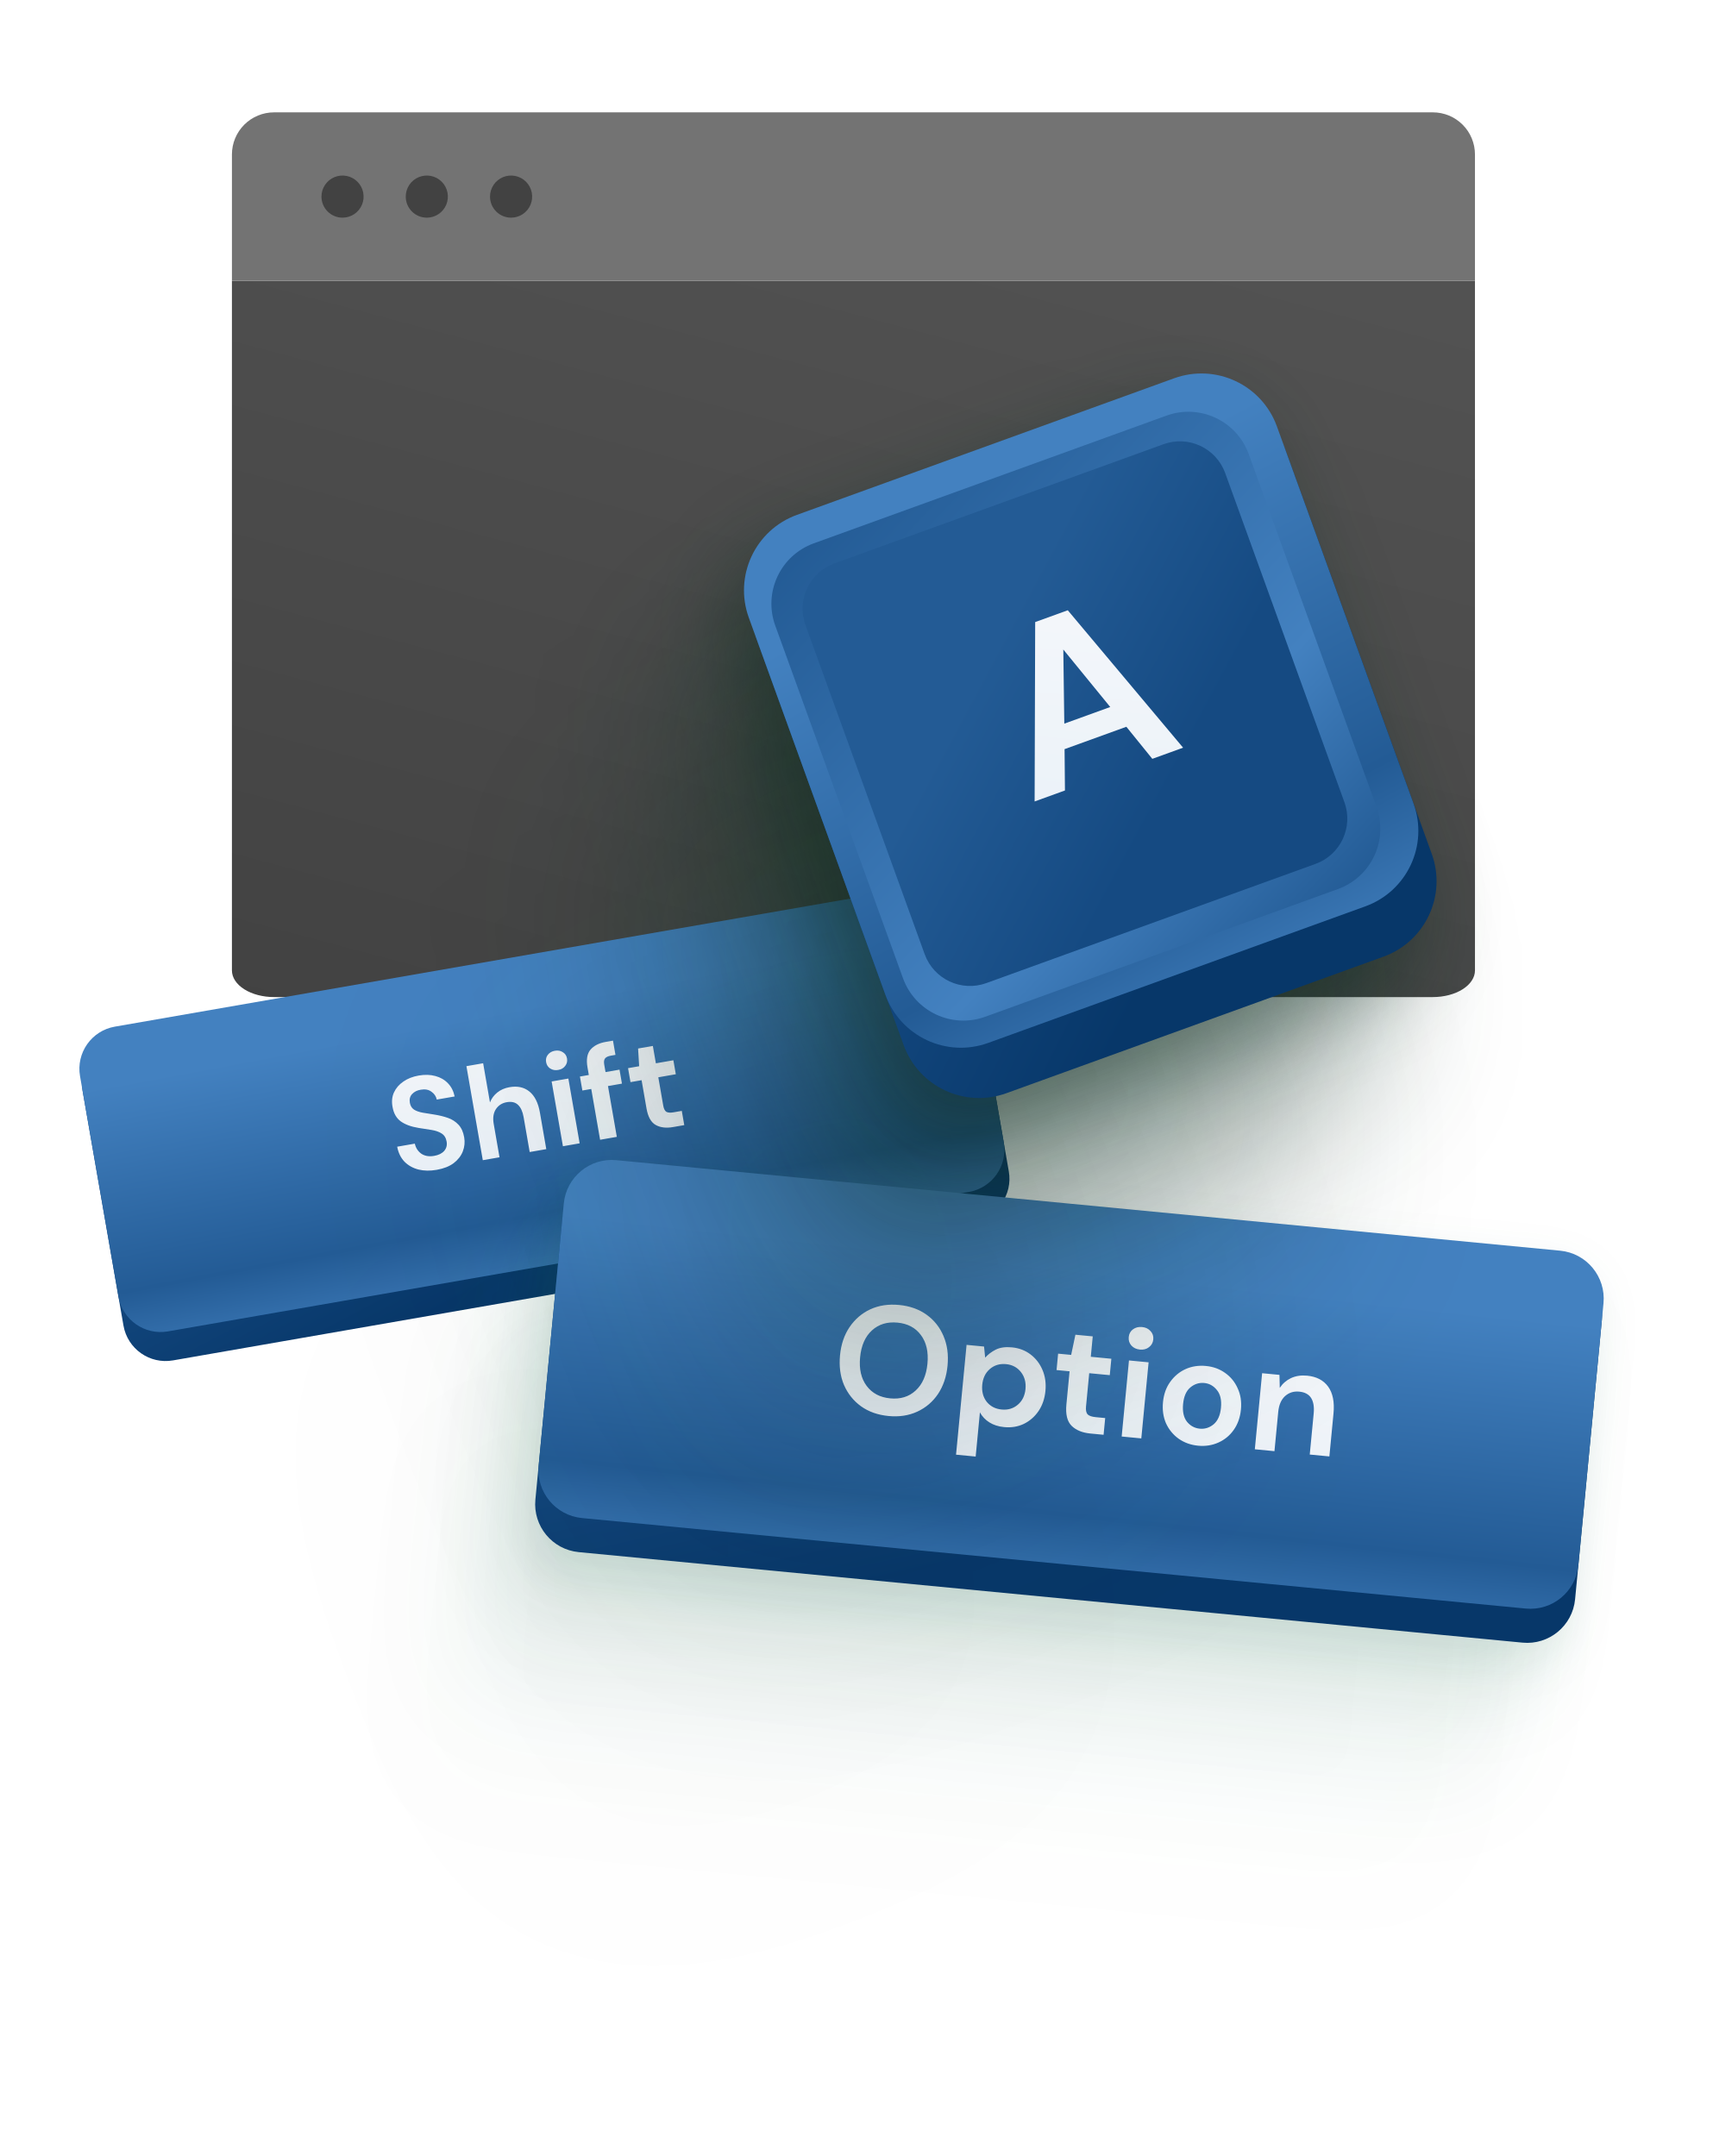
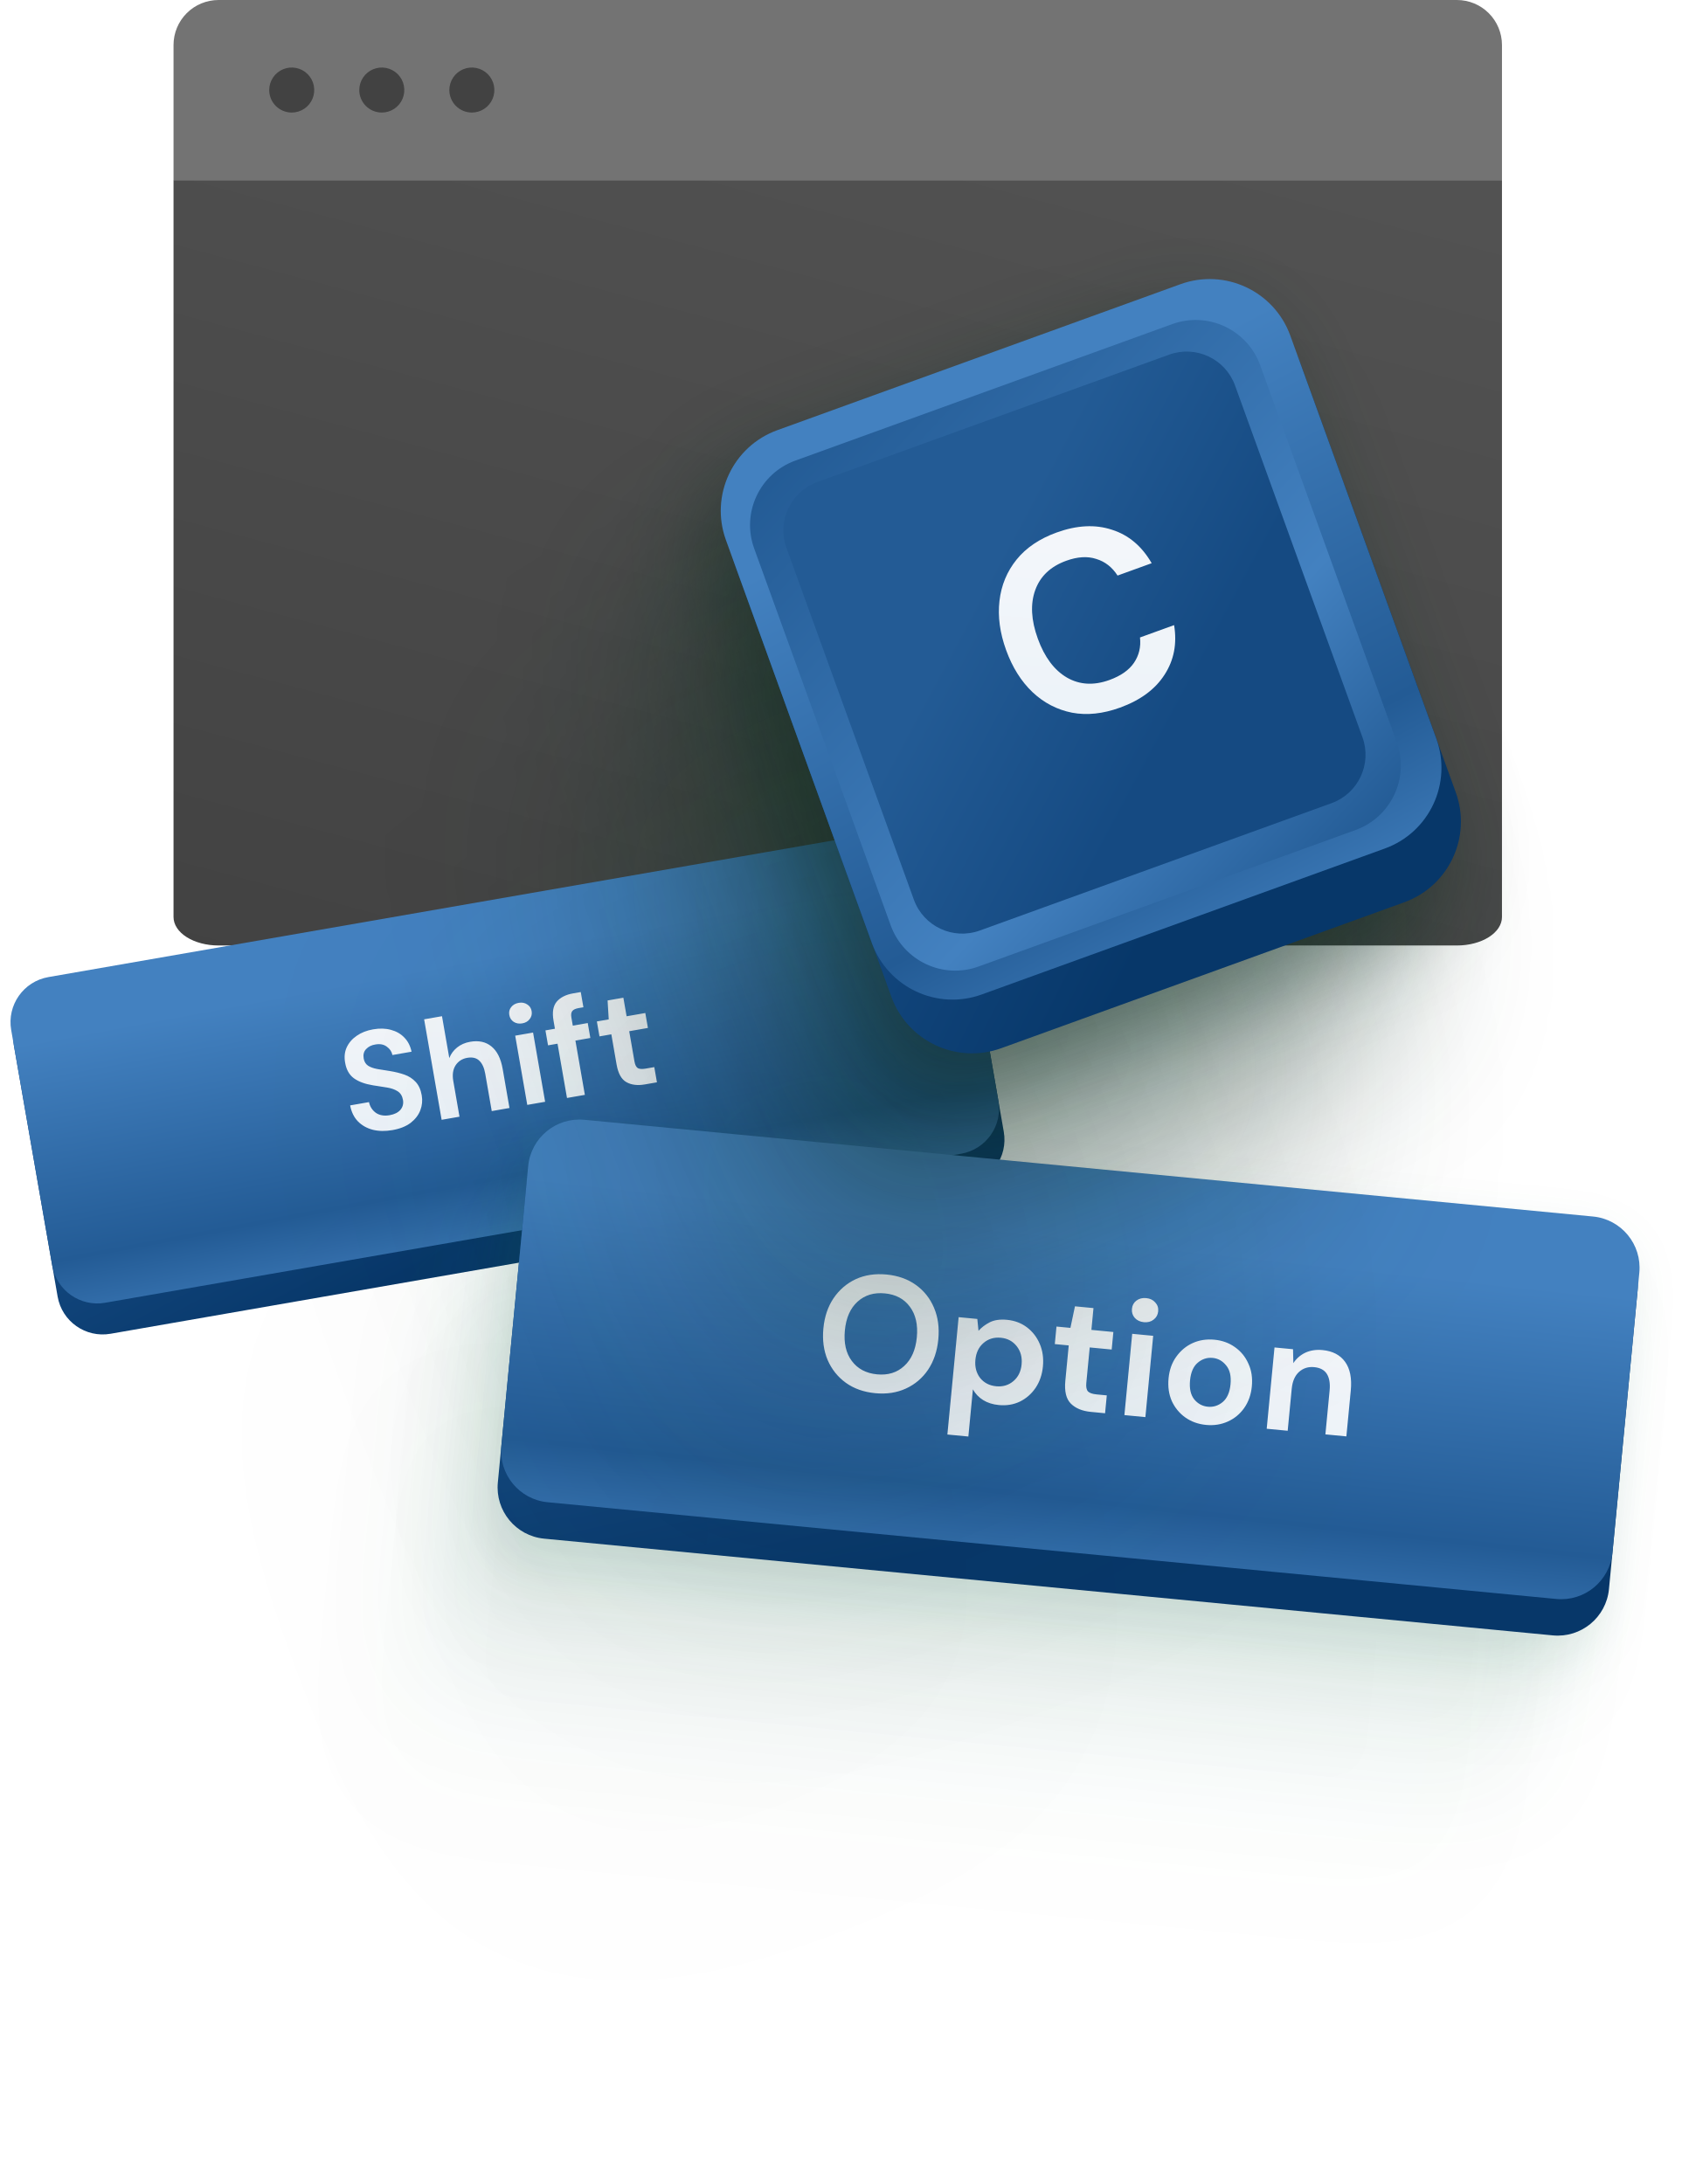
- <svg xmlns="http://www.w3.org/2000/svg" width="320" height="403" viewBox="0 0 320 403" fill="none">
-   <path d="M43.345 52.499H275.657V181.392C275.657 182.714 274.828 183.981 273.351 184.915C271.874 185.849 269.871 186.374 267.782 186.374H51.22C49.131 186.374 47.128 185.849 45.651 184.915C44.175 183.981 43.345 182.714 43.345 181.392V52.499Z" fill="url(#paint0_linear_11440_30956)" />
-   <path d="M43.345 52.5H275.657V28.875C275.657 26.786 274.828 24.783 273.351 23.306C271.874 21.83 269.871 21 267.782 21H51.22C49.131 21 47.128 21.83 45.651 23.306C44.175 24.783 43.345 26.786 43.345 28.875V52.5Z" fill="#737373" />
-   <path d="M91.579 36.749C91.579 35.971 91.81 35.209 92.242 34.562C92.675 33.914 93.29 33.41 94.009 33.111C94.729 32.813 95.52 32.736 96.284 32.887C97.048 33.039 97.75 33.414 98.3 33.965C98.851 34.516 99.226 35.217 99.378 35.981C99.53 36.745 99.452 37.537 99.154 38.256C98.856 38.976 98.351 39.59 97.704 40.023C97.056 40.456 96.295 40.687 95.516 40.687C94.472 40.687 93.47 40.272 92.732 39.533C91.993 38.795 91.579 37.794 91.579 36.749ZM75.829 36.749C75.829 35.971 76.06 35.209 76.492 34.562C76.925 33.914 77.54 33.41 78.259 33.111C78.979 32.813 79.77 32.736 80.534 32.887C81.298 33.039 82 33.414 82.55 33.965C83.101 34.516 83.476 35.217 83.628 35.981C83.78 36.745 83.702 37.537 83.404 38.256C83.106 38.976 82.601 39.59 81.954 40.023C81.306 40.456 80.545 40.687 79.766 40.687C78.722 40.687 77.72 40.272 76.982 39.533C76.243 38.795 75.829 37.794 75.829 36.749ZM60.079 36.749C60.079 35.971 60.31 35.209 60.742 34.562C61.175 33.914 61.79 33.41 62.509 33.111C63.229 32.813 64.02 32.736 64.784 32.887C65.548 33.039 66.25 33.414 66.8 33.965C67.351 34.516 67.726 35.217 67.878 35.981C68.03 36.745 67.952 37.537 67.654 38.256C67.356 38.976 66.851 39.59 66.204 40.023C65.556 40.456 64.795 40.687 64.016 40.687C62.972 40.687 61.97 40.272 61.232 39.533C60.493 38.795 60.079 37.794 60.079 36.749Z" fill="#424242" />
-   <rect x="14.056" y="195.984" width="167.953" height="60.573" rx="8" transform="rotate(-9.87826 14.0562 195.984)" fill="url(#paint1_linear_11440_30956)" />
-   <rect x="13.584" y="193.272" width="167.953" height="57.82" rx="8" transform="rotate(-9.87826 13.584 193.272)" fill="url(#paint2_linear_11440_30956)" />
-   <path d="M81.623 218.664C80.37 218.882 79.226 218.863 78.192 218.607C77.155 218.335 76.291 217.848 75.599 217.147C74.904 216.43 74.447 215.495 74.23 214.342L77.525 213.768C77.697 214.56 78.099 215.186 78.733 215.646C79.38 216.086 80.183 216.223 81.143 216.056C81.974 215.911 82.599 215.601 83.019 215.126C83.436 214.634 83.587 214.054 83.471 213.387C83.349 212.687 83.034 212.18 82.527 211.866C82.035 211.549 81.411 211.331 80.652 211.212C79.893 211.092 79.083 210.965 78.221 210.83C76.823 210.604 75.713 210.194 74.888 209.599C74.08 209.002 73.572 208.11 73.365 206.922C73.173 205.915 73.259 205.012 73.623 204.211C74 203.39 74.585 202.71 75.38 202.169C76.172 201.612 77.129 201.236 78.252 201.04C79.391 200.842 80.427 200.871 81.361 201.128C82.311 201.381 83.093 201.832 83.709 202.479C84.341 203.124 84.761 203.948 84.97 204.951L81.625 205.534C81.504 204.934 81.176 204.446 80.641 204.07C80.119 203.675 79.46 203.546 78.662 203.685C77.976 203.788 77.428 204.059 77.018 204.5C76.622 204.921 76.482 205.465 76.598 206.132C76.697 206.702 76.956 207.126 77.373 207.406C77.788 207.669 78.325 207.861 78.983 207.981C79.641 208.101 80.391 208.222 81.234 208.343C82.131 208.489 82.964 208.696 83.732 208.965C84.5 209.234 85.152 209.657 85.688 210.234C86.222 210.795 86.577 211.58 86.752 212.589C86.908 213.484 86.825 214.354 86.502 215.198C86.18 216.042 85.612 216.778 84.799 217.406C83.984 218.018 82.925 218.437 81.623 218.664ZM90.23 216.863L87.169 199.286L90.294 198.742L91.57 206.066C91.86 205.327 92.315 204.712 92.933 204.218C93.565 203.706 94.329 203.372 95.224 203.216C96.721 202.955 97.959 203.226 98.937 204.028C99.931 204.828 100.587 206.139 100.905 207.961L102.095 214.797L98.994 215.337L97.855 208.794C97.674 207.753 97.323 206.992 96.804 206.512C96.301 206.03 95.601 205.867 94.706 206.022C93.827 206.176 93.149 206.612 92.671 207.333C92.209 208.05 92.074 208.963 92.267 210.069L93.355 216.319L90.23 216.863ZM104.331 199.995C103.762 200.094 103.26 200.005 102.826 199.729C102.409 199.449 102.155 199.049 102.064 198.528C101.973 198.008 102.079 197.553 102.38 197.166C102.695 196.759 103.137 196.505 103.707 196.406C104.276 196.307 104.77 196.397 105.187 196.677C105.618 196.937 105.879 197.328 105.97 197.848C106.061 198.369 105.949 198.833 105.634 199.24C105.335 199.644 104.901 199.896 104.331 199.995ZM105.205 214.255L103.096 202.147L106.221 201.603L108.33 213.711L105.205 214.255ZM112.153 213.046L110.499 203.549L108.839 203.838L108.384 201.226L110.044 200.937L109.798 199.521C109.543 198.056 109.727 196.951 110.352 196.205C110.993 195.456 111.948 194.971 113.218 194.75L114.56 194.516L115.024 197.177L114.169 197.326C113.632 197.42 113.268 197.592 113.077 197.843C112.886 198.094 112.835 198.472 112.923 198.977L113.169 200.393L115.781 199.938L116.236 202.55L113.624 203.005L115.278 212.501L112.153 213.046ZM125.76 210.676C124.49 210.897 123.419 210.765 122.547 210.28C121.674 209.795 121.1 208.763 120.825 207.184L119.907 201.911L117.832 202.272L117.377 199.66L119.452 199.299L119.253 195.988L122.012 195.508L122.577 198.754L125.848 198.185L126.303 200.797L123.032 201.367L123.954 206.664C124.056 207.25 124.249 207.636 124.533 207.821C124.83 207.987 125.288 208.017 125.907 207.909L127.42 207.645L127.884 210.306L125.76 210.676Z" fill="url(#paint3_linear_11440_30956)" />
-   <g filter="url(#filter0_dddd_11440_30956)">
-     <rect x="105.922" y="219.186" width="195.2" height="70.4" rx="9" transform="rotate(5.479 105.922 219.186)" fill="url(#paint4_linear_11440_30956)" />
-     <rect x="106.227" y="216" width="195.2" height="67.2" rx="9" transform="rotate(5.479 106.227 216)" fill="url(#paint5_linear_11440_30956)" />
-     <path d="M166.057 264.681C164.051 264.489 162.334 263.88 160.909 262.856C159.502 261.834 158.443 260.508 157.732 258.877C157.041 257.229 156.794 255.383 156.99 253.338C157.186 251.293 157.779 249.537 158.769 248.069C159.779 246.584 161.072 245.474 162.647 244.738C164.241 244.004 166.041 243.733 168.048 243.925C170.036 244.116 171.743 244.723 173.168 245.747C174.594 246.771 175.652 248.107 176.342 249.755C177.035 251.384 177.283 253.22 177.087 255.265C176.891 257.311 176.297 259.076 175.306 260.563C174.316 262.03 173.024 263.131 171.43 263.865C169.836 264.6 168.045 264.872 166.057 264.681ZM166.374 261.384C168.285 261.567 169.865 261.083 171.113 259.929C172.381 258.778 173.12 257.103 173.331 254.905C173.542 252.707 173.135 250.923 172.109 249.551C171.102 248.182 169.643 247.405 167.732 247.222C165.821 247.039 164.231 247.523 162.964 248.674C161.696 249.826 160.957 251.5 160.746 253.698C160.535 255.896 160.942 257.681 161.968 259.052C162.994 260.423 164.462 261.201 166.374 261.384ZM178.673 271.909L180.642 251.382L183.91 251.696L184.117 253.77C184.636 253.183 185.291 252.687 186.082 252.28C186.892 251.876 187.9 251.731 189.104 251.847C190.442 251.975 191.605 252.415 192.594 253.165C193.583 253.916 194.329 254.884 194.832 256.071C195.336 257.257 195.519 258.567 195.381 260C195.244 261.434 194.815 262.685 194.095 263.754C193.377 264.804 192.462 265.603 191.348 266.152C190.236 266.682 189.012 266.883 187.674 266.754C186.604 266.652 185.686 266.361 184.922 265.883C184.158 265.405 183.562 264.778 183.135 264.004L182.343 272.261L178.673 271.909ZM187.208 263.469C188.374 263.581 189.376 263.282 190.216 262.572C191.056 261.861 191.535 260.885 191.654 259.643C191.773 258.401 191.489 257.341 190.802 256.465C190.114 255.589 189.188 255.095 188.022 254.983C186.837 254.87 185.824 255.178 184.982 255.907C184.161 256.619 183.692 257.596 183.572 258.839C183.453 260.081 183.728 261.139 184.396 262.013C185.086 262.87 186.023 263.356 187.208 263.469ZM203.756 267.95C202.265 267.807 201.105 267.329 200.277 266.517C199.448 265.704 199.123 264.371 199.3 262.517L199.894 256.325L197.458 256.091L197.752 253.024L200.189 253.257L200.984 249.486L204.224 249.796L203.858 253.609L207.7 253.978L207.406 257.045L203.564 256.677L202.967 262.898C202.901 263.586 202.999 264.077 203.26 264.373C203.542 264.65 204.046 264.824 204.772 264.894L206.55 265.064L206.25 268.189L203.756 267.95ZM213.04 252.262C212.371 252.198 211.836 251.944 211.435 251.501C211.053 251.059 210.892 250.532 210.95 249.921C211.009 249.309 211.267 248.832 211.724 248.491C212.202 248.131 212.776 247.984 213.445 248.048C214.113 248.112 214.639 248.365 215.021 248.807C215.424 249.231 215.596 249.749 215.537 250.361C215.479 250.972 215.21 251.458 214.732 251.817C214.273 252.178 213.709 252.326 213.04 252.262ZM209.63 268.513L210.994 254.294L214.663 254.646L213.299 268.865L209.63 268.513ZM223.92 270.231C222.544 270.099 221.332 269.665 220.283 268.928C219.255 268.192 218.468 267.239 217.925 266.069C217.402 264.88 217.212 263.551 217.353 262.079C217.494 260.607 217.943 259.348 218.699 258.302C219.457 257.237 220.411 256.441 221.561 255.915C222.73 255.39 224.002 255.194 225.378 255.326C226.735 255.456 227.928 255.889 228.957 256.624C230.005 257.361 230.79 258.324 231.313 259.512C231.856 260.683 232.058 262.004 231.916 263.476C231.775 264.947 231.326 266.216 230.568 267.281C229.831 268.329 228.878 269.115 227.709 269.64C226.54 270.164 225.277 270.361 223.92 270.231ZM224.225 267.049C225.18 267.141 226.046 266.867 226.821 266.227C227.598 265.569 228.054 264.533 228.189 263.118C228.325 261.704 228.073 260.609 227.434 259.834C226.796 259.04 226.01 258.598 225.073 258.508C224.098 258.415 223.223 258.697 222.446 259.356C221.69 259.997 221.244 261.025 221.108 262.439C220.973 263.853 221.214 264.957 221.832 265.749C222.472 266.524 223.269 266.957 224.225 267.049ZM234.515 270.9L235.879 256.681L239.119 256.991L239.175 259.427C239.695 258.628 240.39 258.02 241.259 257.602C242.148 257.186 243.156 257.032 244.283 257.14C246.042 257.308 247.355 257.994 248.224 259.196C249.092 260.398 249.424 262.069 249.218 264.21L248.448 272.237L244.779 271.885L245.516 264.202C245.633 262.978 245.474 262.018 245.04 261.321C244.605 260.623 243.862 260.224 242.811 260.123C241.779 260.024 240.894 260.306 240.155 260.968C239.436 261.632 239.014 262.613 238.889 263.913L238.185 271.252L234.515 270.9Z" fill="url(#paint6_linear_11440_30956)" />
+ <svg xmlns="http://www.w3.org/2000/svg" width="294" height="382" viewBox="0 0 294 382" fill="none">
+   <path d="M30.345 31.499H262.657V160.392C262.657 161.714 261.828 162.981 260.351 163.915C258.874 164.849 256.871 165.374 254.782 165.374H38.22C36.131 165.374 34.128 164.849 32.651 163.915C31.175 162.981 30.345 161.714 30.345 160.392V31.499Z" fill="url(#paint0_linear_11440_30957)" />
+   <path d="M30.345 31.5H262.657V7.875C262.657 5.786 261.828 3.783 260.351 2.307C258.874 0.83 256.871 0 254.782 0H38.22C36.131 0 34.128 0.83 32.651 2.307C31.175 3.783 30.345 5.786 30.345 7.875V31.5Z" fill="#737373" />
+   <path d="M78.579 15.749C78.579 14.97 78.81 14.209 79.242 13.562C79.675 12.914 80.29 12.409 81.009 12.111C81.729 11.813 82.52 11.736 83.284 11.887C84.048 12.039 84.75 12.414 85.3 12.965C85.851 13.516 86.226 14.217 86.378 14.981C86.53 15.745 86.452 16.537 86.154 17.256C85.856 17.976 85.351 18.59 84.704 19.023C84.056 19.456 83.295 19.687 82.516 19.687C81.472 19.687 80.47 19.272 79.732 18.534C78.993 17.795 78.579 16.794 78.579 15.749ZM62.829 15.749C62.829 14.97 63.06 14.209 63.492 13.562C63.925 12.914 64.54 12.409 65.259 12.111C65.979 11.813 66.77 11.736 67.534 11.887C68.298 12.039 69 12.414 69.55 12.965C70.101 13.516 70.476 14.217 70.628 14.981C70.78 15.745 70.702 16.537 70.404 17.256C70.106 17.976 69.601 18.59 68.954 19.023C68.306 19.456 67.545 19.687 66.766 19.687C65.722 19.687 64.72 19.272 63.982 18.534C63.243 17.795 62.829 16.794 62.829 15.749ZM47.079 15.749C47.079 14.97 47.31 14.209 47.742 13.562C48.175 12.914 48.79 12.409 49.509 12.111C50.229 11.813 51.02 11.736 51.784 11.887C52.548 12.039 53.25 12.414 53.8 12.965C54.351 13.516 54.726 14.217 54.878 14.981C55.03 15.745 54.952 16.537 54.654 17.256C54.356 17.976 53.851 18.59 53.204 19.023C52.556 19.456 51.795 19.687 51.016 19.687C49.972 19.687 48.97 19.272 48.232 18.534C47.493 17.795 47.079 16.794 47.079 15.749Z" fill="#424242" />
+   <rect x="1.056" y="174.984" width="167.953" height="60.573" rx="8" transform="rotate(-9.87826 1.05615 174.984)" fill="url(#paint1_linear_11440_30957)" />
+   <rect x="0.584" y="172.272" width="167.953" height="57.82" rx="8" transform="rotate(-9.87826 0.583984 172.272)" fill="url(#paint2_linear_11440_30957)" />
+   <path d="M68.623 197.664C67.37 197.882 66.226 197.863 65.192 197.607C64.155 197.335 63.291 196.848 62.599 196.147C61.904 195.43 61.447 194.495 61.23 193.342L64.525 192.768C64.697 193.56 65.099 194.186 65.733 194.646C66.38 195.086 67.183 195.223 68.143 195.056C68.974 194.911 69.599 194.601 70.019 194.126C70.436 193.634 70.587 193.054 70.471 192.387C70.349 191.687 70.034 191.18 69.527 190.866C69.035 190.549 68.411 190.331 67.652 190.212C66.893 190.092 66.083 189.965 65.221 189.83C63.824 189.604 62.712 189.194 61.888 188.599C61.08 188.002 60.572 187.11 60.365 185.922C60.173 184.915 60.259 184.012 60.623 183.211C61 182.39 61.585 181.71 62.38 181.169C63.172 180.612 64.129 180.236 65.252 180.04C66.391 179.842 67.427 179.871 68.361 180.128C69.311 180.381 70.093 180.832 70.709 181.479C71.341 182.124 71.761 182.948 71.97 183.951L68.625 184.534C68.504 183.934 68.176 183.446 67.641 183.07C67.119 182.675 66.46 182.546 65.662 182.685C64.976 182.788 64.428 183.059 64.018 183.5C63.622 183.921 63.482 184.465 63.598 185.132C63.697 185.702 63.956 186.126 64.373 186.406C64.788 186.669 65.325 186.861 65.983 186.981C66.641 187.101 67.391 187.222 68.234 187.343C69.131 187.489 69.964 187.696 70.732 187.965C71.5 188.234 72.152 188.657 72.688 189.234C73.222 189.795 73.577 190.58 73.752 191.589C73.908 192.484 73.825 193.354 73.502 194.198C73.18 195.042 72.612 195.778 71.799 196.406C70.984 197.018 69.925 197.437 68.623 197.664ZM77.23 195.863L74.169 178.286L77.294 177.742L78.57 185.066C78.86 184.327 79.315 183.712 79.933 183.218C80.565 182.706 81.329 182.372 82.224 182.216C83.721 181.955 84.959 182.226 85.937 183.028C86.931 183.828 87.587 185.139 87.904 186.961L89.095 193.797L85.994 194.337L84.855 187.794C84.674 186.753 84.323 185.992 83.804 185.512C83.301 185.03 82.601 184.867 81.706 185.022C80.827 185.176 80.149 185.612 79.671 186.333C79.209 187.05 79.074 187.963 79.267 189.069L80.355 195.319L77.23 195.863ZM91.332 178.995C90.762 179.094 90.26 179.005 89.826 178.729C89.409 178.449 89.155 178.049 89.064 177.528C88.973 177.008 89.079 176.553 89.38 176.166C89.695 175.759 90.137 175.505 90.707 175.406C91.276 175.307 91.77 175.397 92.187 175.677C92.618 175.937 92.879 176.328 92.97 176.848C93.061 177.369 92.948 177.833 92.634 178.24C92.335 178.644 91.901 178.896 91.332 178.995ZM92.205 193.255L90.096 181.147L93.221 180.603L95.33 192.711L92.205 193.255ZM99.153 192.046L97.499 182.549L95.839 182.838L95.384 180.226L97.044 179.937L96.798 178.521C96.543 177.056 96.727 175.951 97.352 175.205C97.993 174.456 98.948 173.971 100.218 173.75L101.56 173.516L102.024 176.177L101.169 176.326C100.632 176.42 100.268 176.592 100.077 176.843C99.886 177.094 99.835 177.472 99.922 177.977L100.169 179.393L102.781 178.938L103.236 181.55L100.624 182.005L102.278 191.501L99.153 192.046ZM112.76 189.676C111.49 189.897 110.419 189.765 109.547 189.28C108.674 188.795 108.1 187.763 107.825 186.184L106.907 180.911L104.832 181.272L104.377 178.66L106.452 178.299L106.253 174.988L109.012 174.508L109.577 177.754L112.848 177.185L113.303 179.797L110.032 180.367L110.954 185.664C111.056 186.25 111.249 186.636 111.533 186.821C111.83 186.987 112.288 187.017 112.907 186.909L114.42 186.645L114.884 189.306L112.76 189.676Z" fill="url(#paint3_linear_11440_30957)" />
+   <g filter="url(#filter0_dddd_11440_30957)">
+     <rect x="92.922" y="198.186" width="195.2" height="70.4" rx="9" transform="rotate(5.479 92.9219 198.186)" fill="url(#paint4_linear_11440_30957)" />
+     <rect x="93.227" y="195" width="195.2" height="67.2" rx="9" transform="rotate(5.479 93.2273 195)" fill="url(#paint5_linear_11440_30957)" />
+     <path d="M153.057 243.681C151.051 243.489 149.334 242.88 147.909 241.856C146.502 240.834 145.443 239.508 144.732 237.877C144.041 236.229 143.794 234.383 143.99 232.338C144.186 230.293 144.779 228.537 145.769 227.069C146.779 225.584 148.072 224.474 149.647 223.738C151.241 223.004 153.041 222.733 155.048 222.925C157.036 223.116 158.743 223.723 160.168 224.747C161.594 225.771 162.652 227.107 163.342 228.755C164.035 230.384 164.283 232.22 164.087 234.265C163.891 236.311 163.297 238.076 162.306 239.563C161.316 241.03 160.024 242.131 158.43 242.865C156.836 243.6 155.045 243.872 153.057 243.681ZM153.374 240.384C155.285 240.567 156.865 240.083 158.113 238.929C159.381 237.778 160.12 236.103 160.331 233.905C160.542 231.707 160.135 229.923 159.109 228.551C158.102 227.182 156.643 226.405 154.732 226.222C152.821 226.039 151.231 226.523 149.964 227.674C148.696 228.826 147.957 230.5 147.746 232.698C147.535 234.896 147.942 236.681 148.968 238.052C149.994 239.423 151.462 240.201 153.374 240.384ZM165.673 250.909L167.642 230.382L170.91 230.696L171.117 232.77C171.636 232.183 172.291 231.687 173.082 231.28C173.892 230.876 174.9 230.731 176.104 230.847C177.442 230.975 178.605 231.415 179.594 232.165C180.583 232.916 181.329 233.884 181.832 235.071C182.336 236.257 182.519 237.567 182.381 239C182.244 240.434 181.815 241.685 181.095 242.754C180.377 243.804 179.462 244.603 178.348 245.152C177.236 245.682 176.012 245.883 174.674 245.754C173.604 245.652 172.686 245.361 171.922 244.883C171.158 244.405 170.562 243.778 170.135 243.004L169.343 251.261L165.673 250.909ZM174.208 242.469C175.374 242.581 176.376 242.282 177.216 241.572C178.056 240.861 178.535 239.885 178.654 238.643C178.773 237.401 178.489 236.341 177.802 235.465C177.114 234.589 176.188 234.095 175.022 233.983C173.837 233.87 172.824 234.178 171.982 234.907C171.161 235.619 170.692 236.596 170.572 237.839C170.453 239.081 170.728 240.139 171.396 241.013C172.086 241.87 173.023 242.356 174.208 242.469ZM190.756 246.95C189.265 246.807 188.105 246.329 187.277 245.517C186.448 244.704 186.123 243.371 186.3 241.517L186.894 235.325L184.458 235.091L184.752 232.024L187.189 232.257L187.984 228.486L191.224 228.796L190.858 232.609L194.7 232.978L194.406 236.045L190.564 235.677L189.967 241.898C189.901 242.586 189.999 243.077 190.26 243.373C190.542 243.65 191.046 243.824 191.772 243.894L193.55 244.064L193.25 247.189L190.756 246.95ZM200.04 231.262C199.371 231.198 198.836 230.944 198.435 230.501C198.053 230.059 197.892 229.532 197.95 228.921C198.009 228.309 198.267 227.832 198.724 227.491C199.202 227.131 199.776 226.984 200.445 227.048C201.113 227.112 201.639 227.365 202.021 227.807C202.424 228.231 202.596 228.749 202.537 229.361C202.479 229.972 202.21 230.458 201.732 230.817C201.273 231.178 200.709 231.326 200.04 231.262ZM196.63 247.513L197.994 233.294L201.663 233.646L200.299 247.865L196.63 247.513ZM210.92 249.231C209.544 249.099 208.332 248.665 207.283 247.928C206.255 247.192 205.468 246.239 204.925 245.069C204.402 243.88 204.212 242.551 204.353 241.079C204.494 239.607 204.943 238.348 205.699 237.302C206.457 236.237 207.411 235.441 208.561 234.915C209.73 234.39 211.002 234.194 212.378 234.326C213.735 234.456 214.928 234.889 215.957 235.624C217.005 236.361 217.79 237.324 218.313 238.512C218.856 239.683 219.058 241.004 218.916 242.476C218.775 243.947 218.326 245.216 217.568 246.281C216.831 247.329 215.878 248.115 214.709 248.64C213.54 249.164 212.277 249.361 210.92 249.231ZM211.225 246.049C212.18 246.141 213.046 245.867 213.821 245.227C214.598 244.569 215.054 243.533 215.189 242.118C215.325 240.704 215.073 239.609 214.434 238.834C213.796 238.04 213.01 237.598 212.073 237.508C211.098 237.415 210.223 237.697 209.446 238.356C208.69 238.997 208.244 240.025 208.108 241.439C207.973 242.853 208.214 243.957 208.832 244.749C209.472 245.524 210.269 245.957 211.225 246.049ZM221.515 249.9L222.879 235.681L226.119 235.991L226.175 238.427C226.695 237.628 227.39 237.02 228.259 236.602C229.148 236.186 230.156 236.032 231.283 236.14C233.042 236.308 234.355 236.994 235.224 238.196C236.092 239.398 236.424 241.069 236.218 243.21L235.448 251.237L231.779 250.885L232.516 243.202C232.633 241.978 232.474 241.018 232.04 240.321C231.605 239.623 230.862 239.224 229.811 239.123C228.779 239.024 227.894 239.306 227.155 239.968C226.436 240.632 226.014 241.613 225.889 242.913L225.185 250.252L221.515 249.9Z" fill="url(#paint6_linear_11440_30957)" />
  </g>
-   <g filter="url(#filter1_ddddd_11440_30956)">
-     <rect x="136.538" y="106.048" width="104.975" height="109.973" rx="15" transform="rotate(-19.9089 136.538 106.048)" fill="url(#paint7_linear_11440_30956)" />
-     <rect x="134.835" y="101.347" width="104.975" height="104.975" rx="15" transform="rotate(-19.9089 134.835 101.347)" fill="url(#paint8_linear_11440_30956)" />
-     <rect x="140.8" y="105.649" width="94.114" height="94.114" rx="12" transform="rotate(-19.9089 140.8 105.649)" fill="url(#paint9_linear_11440_30956)" />
-     <rect x="147.467" y="108.377" width="83.433" height="83.433" rx="9" transform="rotate(-19.9089 147.467 108.377)" fill="url(#paint10_linear_11440_30956)" />
-     <path d="M193.361 149.809L193.466 116.277L199.557 114.071L221.11 139.759L215.357 141.842L210.506 135.848L198.958 140.03L199.029 147.756L193.361 149.809ZM198.907 135.264L207.494 132.154L198.721 121.407L198.907 135.264Z" fill="url(#paint11_linear_11440_30956)" />
+   <g filter="url(#filter1_ddddd_11440_30957)">
+     <rect x="123.538" y="85.048" width="104.975" height="109.973" rx="15" transform="rotate(-19.9089 123.538 85.0476)" fill="url(#paint7_linear_11440_30957)" />
+     <rect x="121.835" y="80.347" width="104.975" height="104.975" rx="15" transform="rotate(-19.9089 121.835 80.3474)" fill="url(#paint8_linear_11440_30957)" />
+     <rect x="127.8" y="84.649" width="94.114" height="94.114" rx="12" transform="rotate(-19.9089 127.8 84.6489)" fill="url(#paint9_linear_11440_30957)" />
+     <rect x="134.467" y="87.377" width="83.433" height="83.433" rx="9" transform="rotate(-19.9089 134.467 87.3772)" fill="url(#paint10_linear_11440_30957)" />
+     <path d="M195.857 123.771C192.868 124.853 190.072 125.148 187.469 124.655C184.856 124.134 182.558 122.941 180.575 121.076C178.581 119.182 177.038 116.726 175.945 113.709C174.852 110.691 174.465 107.817 174.784 105.086C175.102 102.355 176.098 99.953 177.772 97.879C179.445 95.806 181.777 94.228 184.766 93.145C188.319 91.858 191.545 91.695 194.445 92.654C197.362 93.575 199.68 95.527 201.398 98.509L195.434 100.669C194.485 99.195 193.241 98.226 191.701 97.763C190.18 97.261 188.432 97.368 186.458 98.083C183.723 99.073 181.917 100.78 181.04 103.203C180.163 105.626 180.312 108.459 181.486 111.702C182.661 114.945 184.36 117.216 186.586 118.516C188.8 119.787 191.276 119.927 194.011 118.937C195.985 118.222 197.411 117.227 198.289 115.952C199.185 114.638 199.541 113.154 199.356 111.498L205.32 109.338C205.859 112.588 205.298 115.487 203.637 118.034C202.004 120.572 199.411 122.484 195.857 123.771Z" fill="url(#paint11_linear_11440_30957)" />
  </g>
  <defs>
-     <filter id="filter0_dddd_11440_30956" x="55.218" y="212.018" width="250.9" height="162.266" filterUnits="userSpaceOnUse" color-interpolation-filters="sRGB">
+     <filter id="filter0_dddd_11440_30957" x="42.218" y="191.018" width="250.9" height="162.266" filterUnits="userSpaceOnUse" color-interpolation-filters="sRGB">
      <feFlood flood-opacity="0" result="BackgroundImageFix" />
      <feColorMatrix in="SourceAlpha" type="matrix" values="0 0 0 0 0 0 0 0 0 0 0 0 0 0 0 0 0 0 127 0" result="hardAlpha" />
      <feOffset dx="-1.6" dy="3.2" />
      <feGaussianBlur stdDeviation="4" />
      <feColorMatrix type="matrix" values="0 0 0 0 0.047 0 0 0 0 0.361 0 0 0 0 0.239 0 0 0 0.1 0" />
-       <feBlend mode="normal" in2="BackgroundImageFix" result="effect1_dropShadow_11440_30956" />
+       <feBlend mode="normal" in2="BackgroundImageFix" result="effect1_dropShadow_11440_30957" />
      <feColorMatrix in="SourceAlpha" type="matrix" values="0 0 0 0 0 0 0 0 0 0 0 0 0 0 0 0 0 0 127 0" result="hardAlpha" />
      <feOffset dx="-6.4" dy="11.2" />
      <feGaussianBlur stdDeviation="6.4" />
      <feColorMatrix type="matrix" values="0 0 0 0 0.047 0 0 0 0 0.361 0 0 0 0 0.239 0 0 0 0.09 0" />
-       <feBlend mode="normal" in2="effect1_dropShadow_11440_30956" result="effect2_dropShadow_11440_30956" />
+       <feBlend mode="normal" in2="effect1_dropShadow_11440_30957" result="effect2_dropShadow_11440_30957" />
      <feColorMatrix in="SourceAlpha" type="matrix" values="0 0 0 0 0 0 0 0 0 0 0 0 0 0 0 0 0 0 127 0" result="hardAlpha" />
      <feOffset dx="-14.4" dy="27.2" />
      <feGaussianBlur stdDeviation="8.8" />
      <feColorMatrix type="matrix" values="0 0 0 0 0.047 0 0 0 0 0.361 0 0 0 0 0.239 0 0 0 0.05 0" />
-       <feBlend mode="normal" in2="effect2_dropShadow_11440_30956" result="effect3_dropShadow_11440_30956" />
+       <feBlend mode="normal" in2="effect2_dropShadow_11440_30957" result="effect3_dropShadow_11440_30957" />
      <feColorMatrix in="SourceAlpha" type="matrix" values="0 0 0 0 0 0 0 0 0 0 0 0 0 0 0 0 0 0 127 0" result="hardAlpha" />
      <feOffset dx="-24" dy="46.4" />
      <feGaussianBlur stdDeviation="10.4" />
      <feColorMatrix type="matrix" values="0 0 0 0 0.047 0 0 0 0 0.361 0 0 0 0 0.239 0 0 0 0.01 0" />
-       <feBlend mode="normal" in2="effect3_dropShadow_11440_30956" result="effect4_dropShadow_11440_30956" />
-       <feBlend mode="normal" in="SourceGraphic" in2="effect4_dropShadow_11440_30956" result="shape" />
+       <feBlend mode="normal" in2="effect3_dropShadow_11440_30957" result="effect4_dropShadow_11440_30957" />
+       <feBlend mode="normal" in="SourceGraphic" in2="effect4_dropShadow_11440_30957" result="shape" />
    </filter>
-     <filter id="filter1_ddddd_11440_30956" x="20.642" y="61.808" width="263.837" height="340.233" filterUnits="userSpaceOnUse" color-interpolation-filters="sRGB">
+     <filter id="filter1_ddddd_11440_30957" x="7.642" y="40.808" width="263.837" height="340.233" filterUnits="userSpaceOnUse" color-interpolation-filters="sRGB">
      <feFlood flood-opacity="0" result="BackgroundImageFix" />
      <feColorMatrix in="SourceAlpha" type="matrix" values="0 0 0 0 0 0 0 0 0 0 0 0 0 0 0 0 0 0 127 0" result="hardAlpha" />
      <feOffset dx="-3.2" dy="6.4" />
      <feGaussianBlur stdDeviation="7.2" />
      <feColorMatrix type="matrix" values="0 0 0 0 0.047 0 0 0 0 0.173 0 0 0 0 0.125 0 0 0 0.42 0" />
-       <feBlend mode="normal" in2="BackgroundImageFix" result="effect1_dropShadow_11440_30956" />
+       <feBlend mode="normal" in2="BackgroundImageFix" result="effect1_dropShadow_11440_30957" />
      <feColorMatrix in="SourceAlpha" type="matrix" values="0 0 0 0 0 0 0 0 0 0 0 0 0 0 0 0 0 0 127 0" result="hardAlpha" />
      <feOffset dx="-11.2" dy="24" />
      <feGaussianBlur stdDeviation="13.6" />
      <feColorMatrix type="matrix" values="0 0 0 0 0.047 0 0 0 0 0.173 0 0 0 0 0.125 0 0 0 0.36 0" />
-       <feBlend mode="normal" in2="effect1_dropShadow_11440_30956" result="effect2_dropShadow_11440_30956" />
+       <feBlend mode="normal" in2="effect1_dropShadow_11440_30957" result="effect2_dropShadow_11440_30957" />
      <feColorMatrix in="SourceAlpha" type="matrix" values="0 0 0 0 0 0 0 0 0 0 0 0 0 0 0 0 0 0 127 0" result="hardAlpha" />
      <feOffset dx="-25.6" dy="54.4" />
      <feGaussianBlur stdDeviation="17.6" />
      <feColorMatrix type="matrix" values="0 0 0 0 0.047 0 0 0 0 0.173 0 0 0 0 0.125 0 0 0 0.21 0" />
-       <feBlend mode="normal" in2="effect2_dropShadow_11440_30956" result="effect3_dropShadow_11440_30956" />
+       <feBlend mode="normal" in2="effect2_dropShadow_11440_30957" result="effect3_dropShadow_11440_30957" />
      <feColorMatrix in="SourceAlpha" type="matrix" values="0 0 0 0 0 0 0 0 0 0 0 0 0 0 0 0 0 0 127 0" result="hardAlpha" />
      <feOffset dx="-46.4" dy="96" />
      <feGaussianBlur stdDeviation="21.6" />
      <feColorMatrix type="matrix" values="0 0 0 0 0.047 0 0 0 0 0.173 0 0 0 0 0.125 0 0 0 0.06 0" />
-       <feBlend mode="normal" in2="effect3_dropShadow_11440_30956" result="effect4_dropShadow_11440_30956" />
+       <feBlend mode="normal" in2="effect3_dropShadow_11440_30957" result="effect4_dropShadow_11440_30957" />
      <feColorMatrix in="SourceAlpha" type="matrix" values="0 0 0 0 0 0 0 0 0 0 0 0 0 0 0 0 0 0 127 0" result="hardAlpha" />
      <feOffset dx="-72" dy="150.4" />
      <feGaussianBlur stdDeviation="23.2" />
      <feColorMatrix type="matrix" values="0 0 0 0 0.047 0 0 0 0 0.173 0 0 0 0 0.125 0 0 0 0.01 0" />
-       <feBlend mode="normal" in2="effect4_dropShadow_11440_30956" result="effect5_dropShadow_11440_30956" />
-       <feBlend mode="normal" in="SourceGraphic" in2="effect5_dropShadow_11440_30956" result="shape" />
+       <feBlend mode="normal" in2="effect4_dropShadow_11440_30957" result="effect5_dropShadow_11440_30957" />
+       <feBlend mode="normal" in="SourceGraphic" in2="effect5_dropShadow_11440_30957" result="shape" />
    </filter>
-     <linearGradient id="paint0_linear_11440_30956" x1="74.336" y1="197.593" x2="121.891" y2="18.786" gradientUnits="userSpaceOnUse">
+     <linearGradient id="paint0_linear_11440_30957" x1="61.336" y1="176.593" x2="108.891" y2="-2.214" gradientUnits="userSpaceOnUse">
      <stop stop-color="#424242" />
      <stop offset="1" stop-color="#525252" />
    </linearGradient>
-     <linearGradient id="paint1_linear_11440_30956" x1="113.593" y1="242.649" x2="101.86" y2="206.383" gradientUnits="userSpaceOnUse">
+     <linearGradient id="paint1_linear_11440_30957" x1="100.593" y1="221.649" x2="88.86" y2="185.383" gradientUnits="userSpaceOnUse">
      <stop stop-color="#073769" />
      <stop offset="1" stop-color="#154A82" />
    </linearGradient>
-     <linearGradient id="paint2_linear_11440_30956" x1="121.735" y1="259.536" x2="120.992" y2="202.616" gradientUnits="userSpaceOnUse">
+     <linearGradient id="paint2_linear_11440_30957" x1="108.735" y1="238.536" x2="107.992" y2="181.616" gradientUnits="userSpaceOnUse">
      <stop stop-color="#4381C0" />
      <stop offset="0.323" stop-color="#235B95" />
      <stop offset="1" stop-color="#4381C0" />
    </linearGradient>
-     <linearGradient id="paint3_linear_11440_30956" x1="90.532" y1="233.782" x2="89.225" y2="179.101" gradientUnits="userSpaceOnUse">
+     <linearGradient id="paint3_linear_11440_30957" x1="77.532" y1="212.782" x2="76.225" y2="158.101" gradientUnits="userSpaceOnUse">
      <stop stop-color="#E6EFF9" />
      <stop offset="1" stop-color="#FAFAFA" />
    </linearGradient>
-     <linearGradient id="paint4_linear_11440_30956" x1="221.607" y1="273.421" x2="207.97" y2="231.272" gradientUnits="userSpaceOnUse">
+     <linearGradient id="paint4_linear_11440_30957" x1="208.607" y1="252.421" x2="194.97" y2="210.272" gradientUnits="userSpaceOnUse">
      <stop stop-color="#073769" />
      <stop offset="1" stop-color="#154A82" />
    </linearGradient>
-     <linearGradient id="paint5_linear_11440_30956" x1="231.748" y1="296.382" x2="232.657" y2="228.476" gradientUnits="userSpaceOnUse">
+     <linearGradient id="paint5_linear_11440_30957" x1="218.748" y1="275.382" x2="219.657" y2="207.476" gradientUnits="userSpaceOnUse">
      <stop stop-color="#4381C0" />
      <stop offset="0.323" stop-color="#235B95" />
      <stop offset="1" stop-color="#4381C0" />
    </linearGradient>
-     <linearGradient id="paint6_linear_11440_30956" x1="176.43" y1="284.705" x2="188.914" y2="222.038" gradientUnits="userSpaceOnUse">
+     <linearGradient id="paint6_linear_11440_30957" x1="163.43" y1="263.705" x2="175.914" y2="201.038" gradientUnits="userSpaceOnUse">
      <stop stop-color="#E6EFF9" />
      <stop offset="1" stop-color="#FAFAFA" />
    </linearGradient>
-     <linearGradient id="paint7_linear_11440_30956" x1="198.751" y1="190.77" x2="162.453" y2="152.147" gradientUnits="userSpaceOnUse">
+     <linearGradient id="paint7_linear_11440_30957" x1="185.751" y1="169.77" x2="149.453" y2="131.147" gradientUnits="userSpaceOnUse">
      <stop stop-color="#073769" />
      <stop offset="1" stop-color="#154A82" />
    </linearGradient>
-     <linearGradient id="paint8_linear_11440_30956" x1="183.667" y1="223.956" x2="169.094" y2="119.606" gradientUnits="userSpaceOnUse">
+     <linearGradient id="paint8_linear_11440_30957" x1="170.667" y1="202.956" x2="156.094" y2="98.606" gradientUnits="userSpaceOnUse">
      <stop stop-color="#4381C0" />
      <stop offset="0.323" stop-color="#235B95" />
      <stop offset="1" stop-color="#4381C0" />
    </linearGradient>
-     <linearGradient id="paint9_linear_11440_30956" x1="211.599" y1="208.746" x2="156.59" y2="100.753" gradientUnits="userSpaceOnUse">
+     <linearGradient id="paint9_linear_11440_30957" x1="198.599" y1="187.746" x2="143.59" y2="79.753" gradientUnits="userSpaceOnUse">
      <stop stop-color="#235B95" />
      <stop offset="0.323" stop-color="#4381C0" />
      <stop offset="1" stop-color="#235B95" />
    </linearGradient>
-     <linearGradient id="paint10_linear_11440_30956" x1="196.914" y1="172.653" x2="169.485" y2="142.077" gradientUnits="userSpaceOnUse">
+     <linearGradient id="paint10_linear_11440_30957" x1="183.914" y1="151.653" x2="156.485" y2="121.077" gradientUnits="userSpaceOnUse">
      <stop stop-color="#154A82" />
      <stop offset="1" stop-color="#235B95" />
    </linearGradient>
-     <linearGradient id="paint11_linear_11440_30956" x1="210.204" y1="176.21" x2="218.711" y2="86.298" gradientUnits="userSpaceOnUse">
+     <linearGradient id="paint11_linear_11440_30957" x1="197.667" y1="155.043" x2="204.174" y2="64.003" gradientUnits="userSpaceOnUse">
      <stop stop-color="#E6EFF9" />
      <stop offset="1" stop-color="#FAFAFA" />
    </linearGradient>
  </defs>
</svg>
